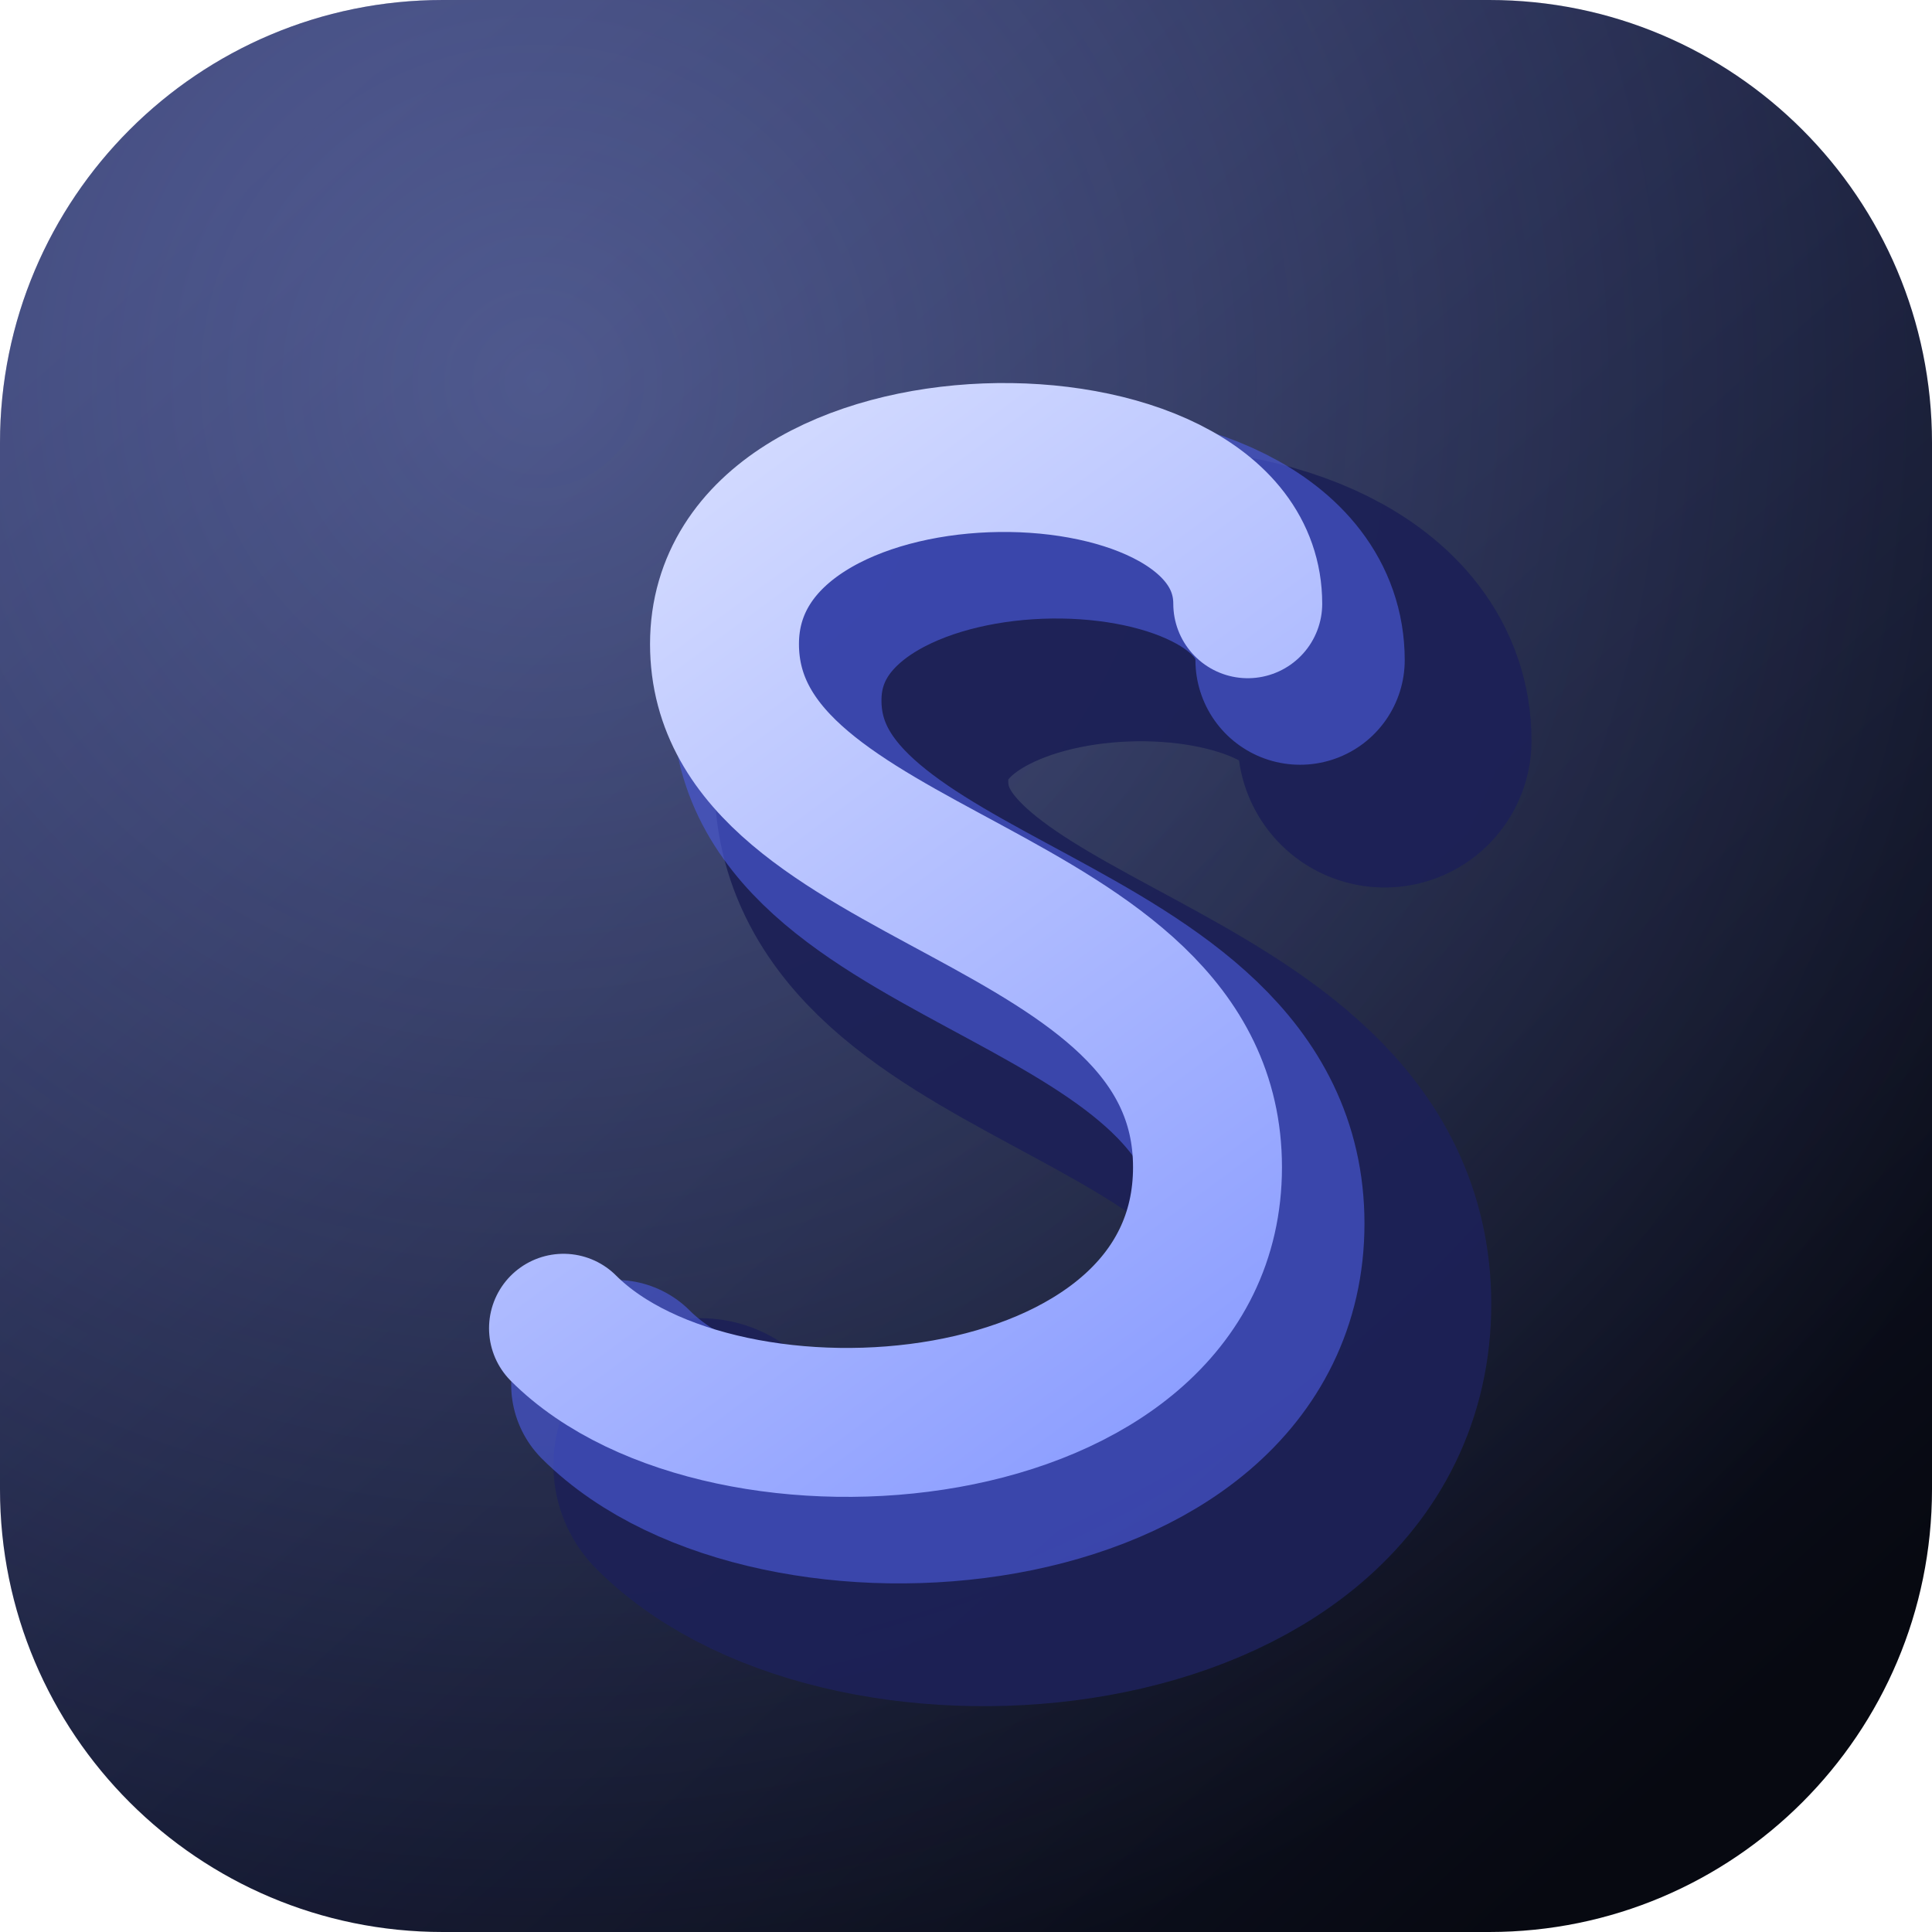
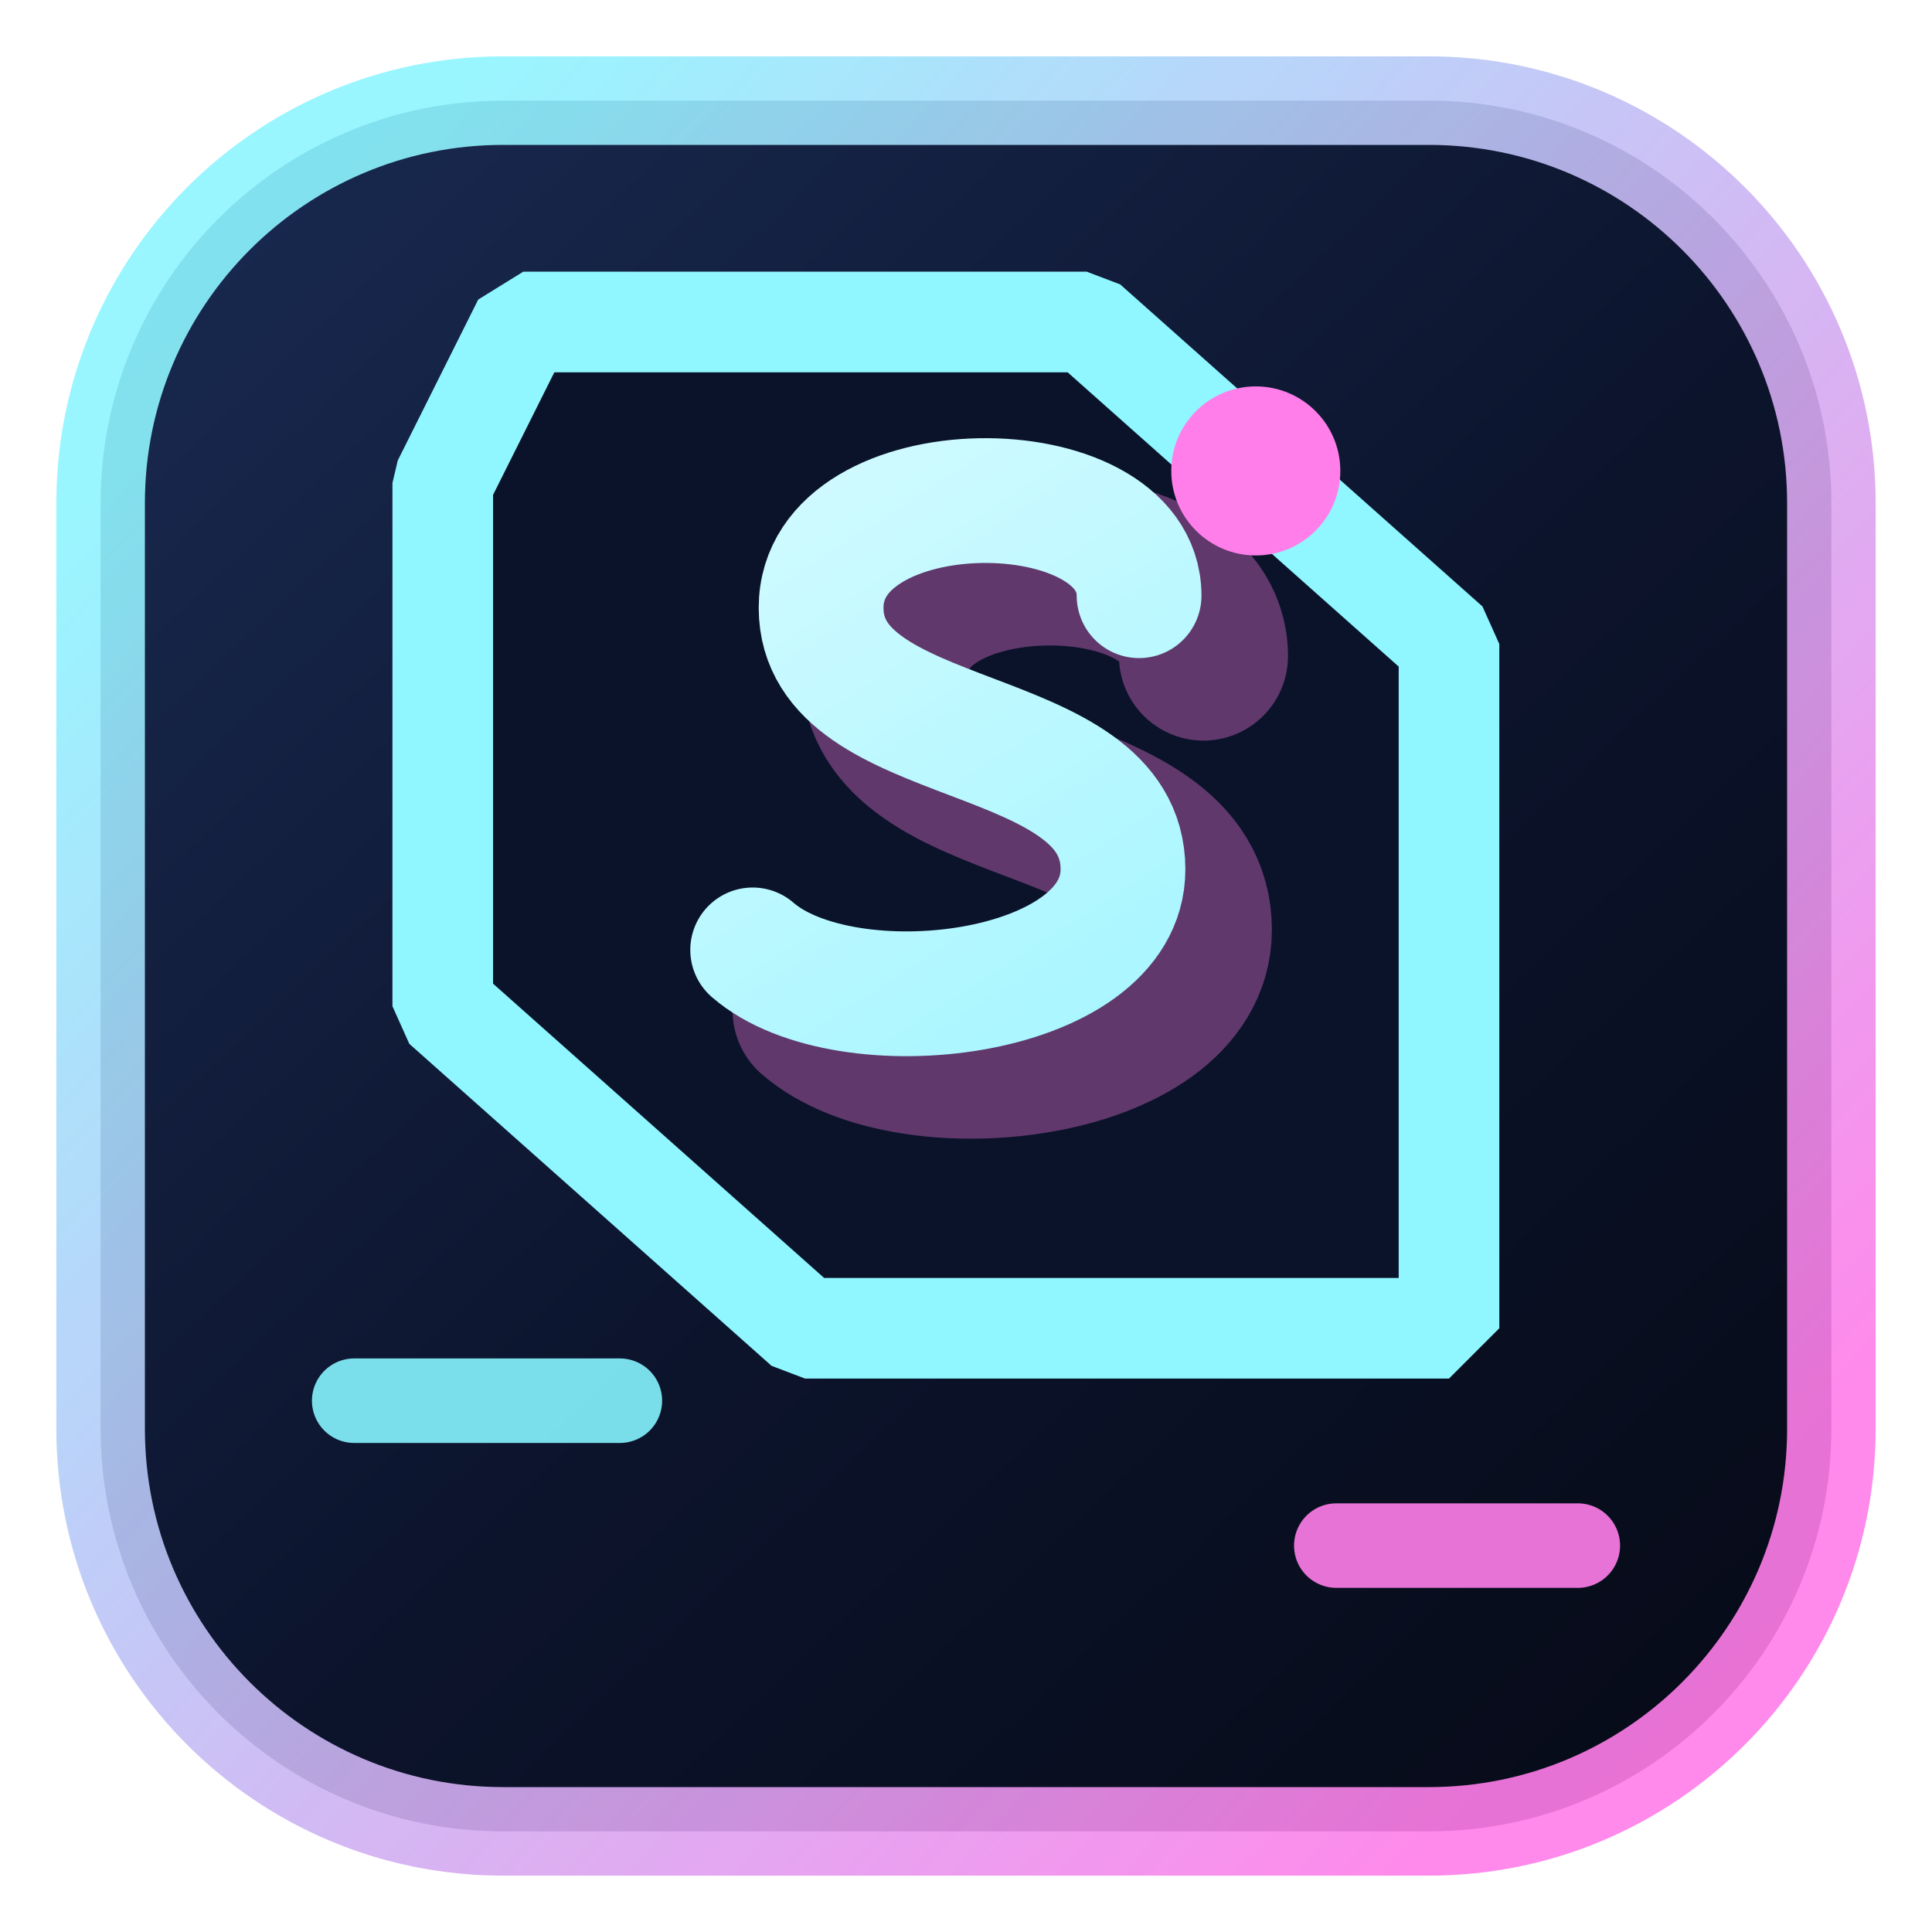
<svg xmlns="http://www.w3.org/2000/svg" viewBox="0 0 48 48">
  <defs>
-     <linearGradient id="si-bg" x1="6" y1="4" x2="42" y2="44" gradientUnits="userSpaceOnUse">
-       <stop offset="0" stop-color="#2c325d" />
-       <stop offset="0.55" stop-color="#151a33" />
-       <stop offset="1" stop-color="#070911" />
+     <linearGradient id="si-bg" x1="6" y1="5" x2="42" y2="43" gradientUnits="userSpaceOnUse">
+       <stop offset="0" stop-color="#18284e" />
+       <stop offset="0.55" stop-color="#0c142c" />
+       <stop offset="1" stop-color="#070b19" />
    </linearGradient>
-     <radialGradient id="si-glow" cx="0.28" cy="0.2" r="0.85">
-       <stop offset="0" stop-color="#9caeff" stop-opacity="0.35" />
-       <stop offset="1" stop-color="#9caeff" stop-opacity="0" />
-     </radialGradient>
-     <linearGradient id="si-main" x1="14" y1="12" x2="31" y2="35" gradientUnits="userSpaceOnUse">
-       <stop offset="0" stop-color="#d7deff" />
-       <stop offset="1" stop-color="#8a9cff" />
+     <linearGradient id="si-border" x1="7" y1="7" x2="42" y2="39" gradientUnits="userSpaceOnUse">
+       <stop offset="0" stop-color="#8ef5ff" />
+       <stop offset="1" stop-color="#ff7de9" />
+     </linearGradient>
+     <linearGradient id="si-glyph" x1="14" y1="10" x2="30" y2="35" gradientUnits="userSpaceOnUse">
+       <stop offset="0" stop-color="#dbfcff" />
+       <stop offset="1" stop-color="#92f3ff" />
    </linearGradient>
  </defs>
-   <rect width="48" height="48" rx="11" fill="url(#si-bg)" />
-   <rect width="48" height="48" rx="11" fill="url(#si-glow)" />
-   <path d="M31 15C31 10 18 10 18 16C18 22 30 22 30 29C30 36 18 37 14 33" fill="none" stroke="#1c2156" stroke-width="7.3" stroke-linecap="round" transform="translate(3.4,3.4)" opacity="0.95" />
-   <path d="M31 15C31 10 18 10 18 16C18 22 30 22 30 29C30 36 18 37 14 33" fill="none" stroke="#4a59d8" stroke-width="5.2" stroke-linecap="round" transform="translate(1.3,1.4)" opacity="0.65" />
-   <path d="M31 15C31 10 18 10 18 16C18 22 30 22 30 29C30 36 18 37 14 33" fill="none" stroke="url(#si-main)" stroke-width="3.7" stroke-linecap="round" />
+   <rect x="2.5" y="2.5" width="43" height="43" rx="10" fill="url(#si-bg)" />
+   <rect x="2.5" y="2.5" width="43" height="43" rx="10" fill="none" stroke="url(#si-border)" stroke-width="2.2" opacity="0.9" />
+   <path d="M13 8H27L36 16V33H20L11 25V12Z" fill="#0a132a" stroke="#90f6ff" stroke-width="2.5" stroke-linejoin="bevel" />
+   <path d="M28.3 14.8C28.3 11.6 20.4 11.6 20.4 15.1C20.4 18.7 27.9 17.9 27.9 21.6C27.9 24.8 21 25.6 18.7 23.6" fill="none" stroke="#ff7de9" stroke-width="4.2" stroke-linecap="round" opacity="0.35" transform="translate(1.6,1.5)" />
+   <path d="M28.3 14.8C28.3 11.6 20.4 11.6 20.4 15.1C20.4 18.7 27.9 17.9 27.9 21.6C27.9 24.8 21 25.6 18.7 23.6" fill="none" stroke="url(#si-glyph)" stroke-width="3.1" stroke-linecap="round" />
+   <circle cx="31.2" cy="11.7" r="2.1" fill="#ff7eea" />
+   <path d="M8.8 34.8H15.4" stroke="#86f4ff" stroke-width="2.1" stroke-linecap="round" opacity="0.9" />
+   <path d="M33.2 38.4H39.2" stroke="#ff7eea" stroke-width="2.1" stroke-linecap="round" opacity="0.9" />
</svg>
